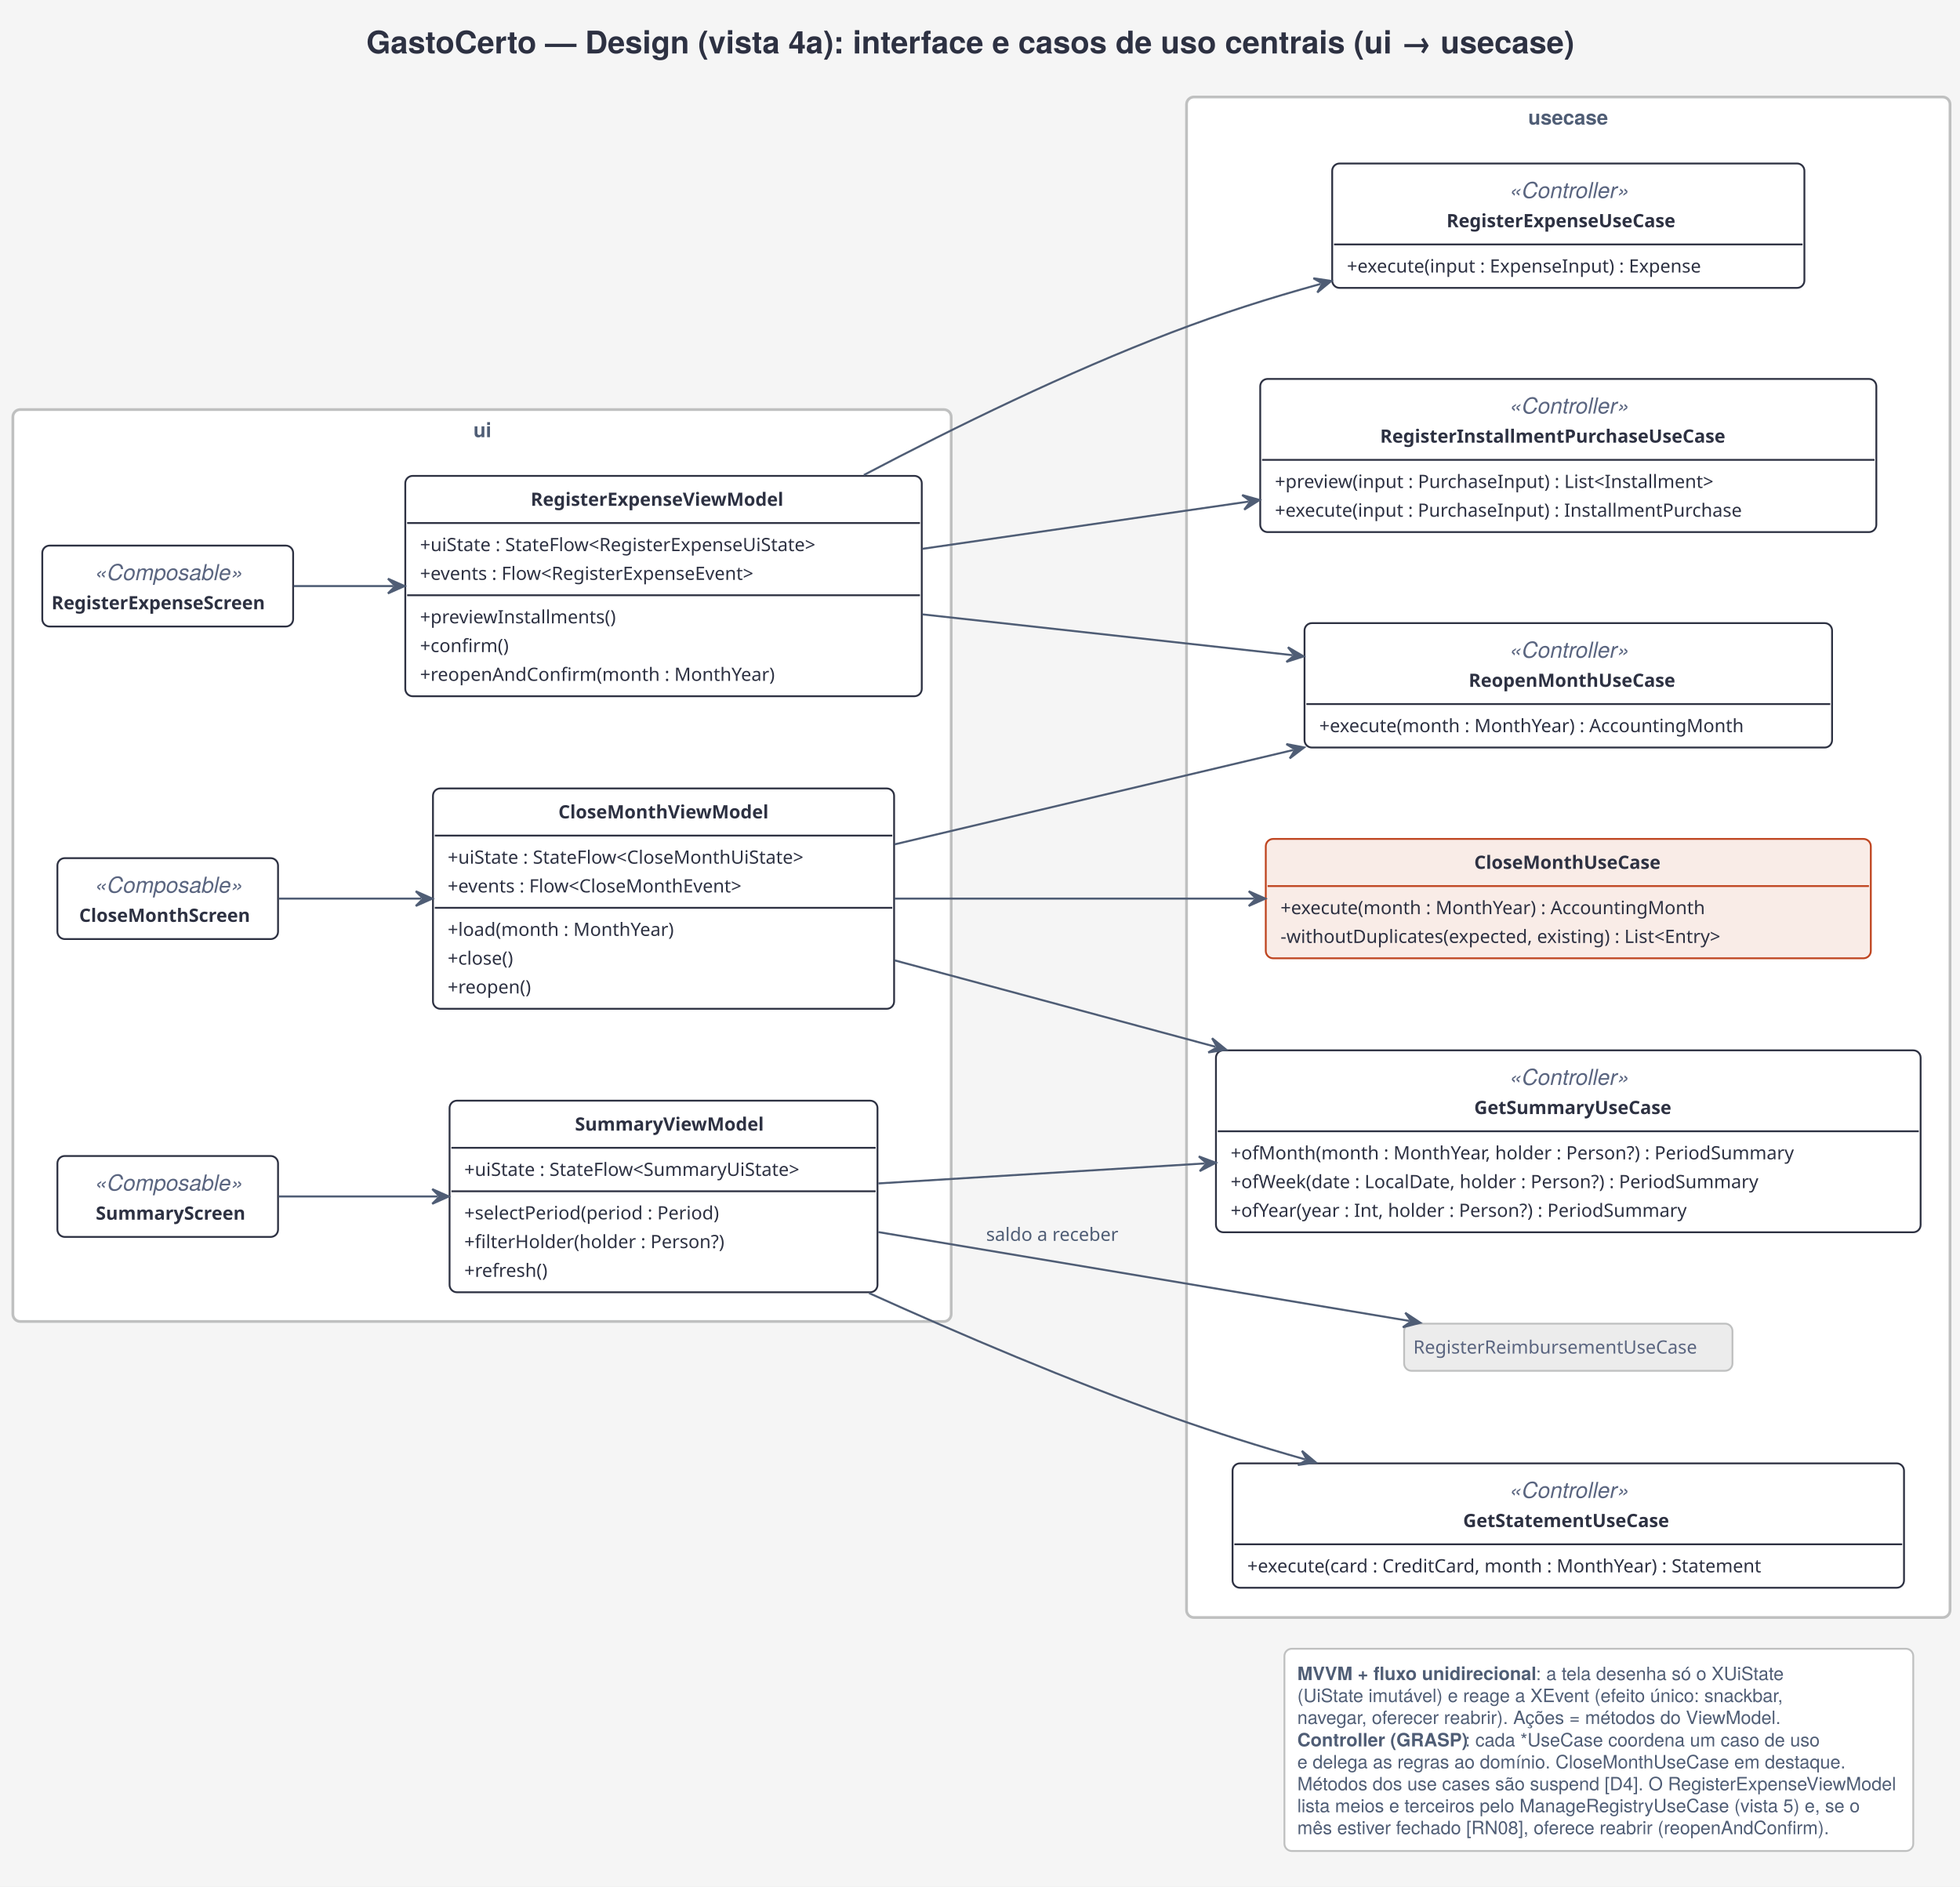
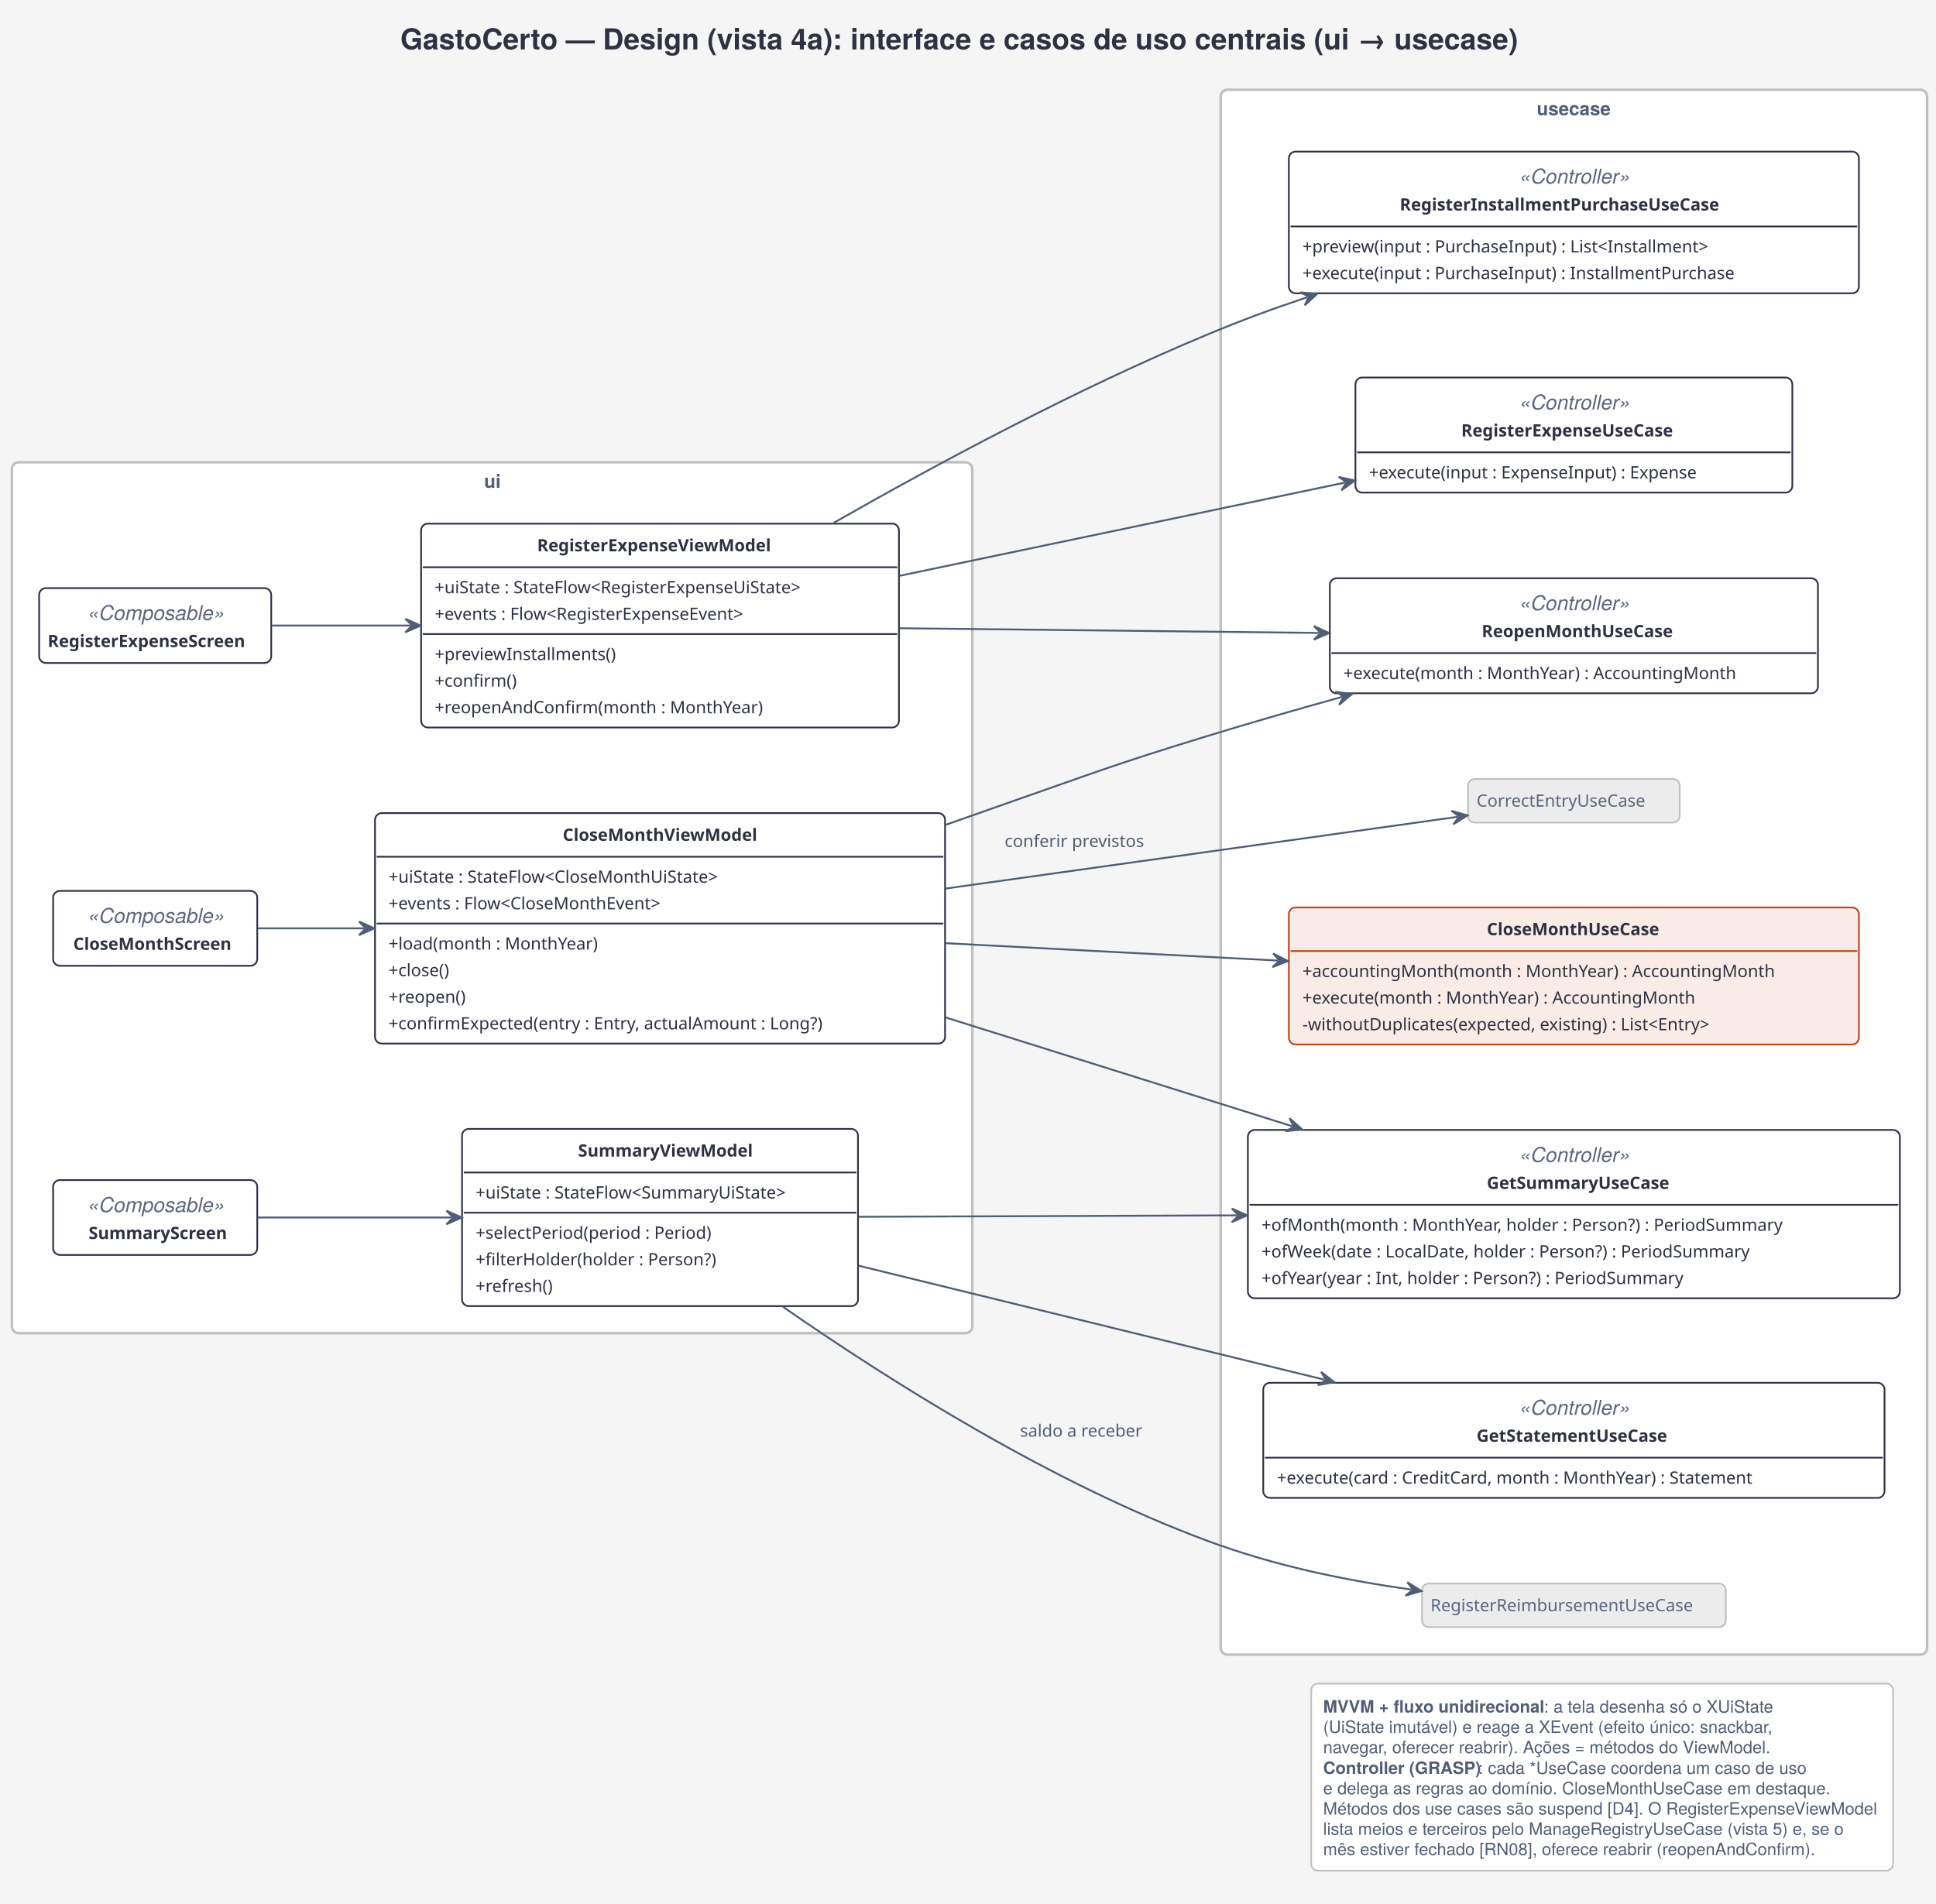
- <svg xmlns="http://www.w3.org/2000/svg" contentStyleType="text/css" data-diagram-type="CLASS" height="1026px" preserveAspectRatio="none" style="width:1066px;height:1026px;background:#F5F5F5;" version="1.1" viewBox="0 0 1066 1026" width="1066px" zoomAndPan="magnify">
+ <svg xmlns="http://www.w3.org/2000/svg" contentStyleType="text/css" data-diagram-type="CLASS" height="1119px" preserveAspectRatio="none" style="width:1138px;height:1119px;background:#F5F5F5;" version="1.1" viewBox="0 0 1138 1119" width="1138px" zoomAndPan="magnify">
  <defs />
  <g>
-     <rect fill="#F5F5F5" height="1026" style="stroke:none;stroke-width:1;" width="1066" x="0" y="0" />
+     <rect fill="#F5F5F5" height="1119" style="stroke:none;stroke-width:1;" width="1138" x="0" y="0" />
    <g class="title" data-source-line="7">
-       <text fill="#2D3142" font-family="'Helvetica Neue'" font-size="17" font-weight="bold" lengthAdjust="spacing" textLength="654.16" x="199.21" y="29.068">GastoCerto — Design (vista 4a): interface e casos de uso centrais (ui → usecase)</text>
+       <text fill="#2D3142" font-family="'Helvetica Neue'" font-size="17" font-weight="bold" lengthAdjust="spacing" textLength="654.16" x="235.305" y="29.068">GastoCerto — Design (vista 4a): interface e casos de uso centrais (ui → usecase)</text>
    </g>
    <g class="cluster" data-qualified-name="ui" data-source-line="10" id="ent0002">
-       <rect fill="#FFFFFF" height="496" rx="4" ry="4" style="stroke:#BFC0C0;stroke-width:1.5;" width="510.33" x="7" y="222.757" />
-       <text fill="#4F5D75" font-family="'Helvetica Neue'" font-size="11" font-weight="bold" lengthAdjust="spacing" textLength="9.361" x="257.485" y="237.801">ui</text>
+       <rect fill="#FFFFFF" height="512" rx="4" ry="4" style="stroke:#BFC0C0;stroke-width:1.5;" width="564.52" x="7" y="271.757" />
+       <text fill="#4F5D75" font-family="'Helvetica Neue'" font-size="11" font-weight="bold" lengthAdjust="spacing" textLength="9.361" x="284.579" y="286.801">ui</text>
    </g>
-     <g class="cluster" data-qualified-name="usecase" data-source-line="35" id="ent0009">
-       <rect fill="#FFFFFF" height="827" rx="4" ry="4" style="stroke:#BFC0C0;stroke-width:1.5;" width="415.25" x="645.33" y="52.757" />
-       <text fill="#4F5D75" font-family="'Helvetica Neue'" font-size="11" font-weight="bold" lengthAdjust="spacing" textLength="43.593" x="831.159" y="67.801">usecase</text>
+     <g class="cluster" data-qualified-name="usecase" data-source-line="36" id="ent0009">
+       <rect fill="#FFFFFF" height="920" rx="4" ry="4" style="stroke:#BFC0C0;stroke-width:1.5;" width="415.25" x="717.52" y="52.757" />
+       <text fill="#4F5D75" font-family="'Helvetica Neue'" font-size="11" font-weight="bold" lengthAdjust="spacing" textLength="43.593" x="903.348" y="67.801">usecase</text>
    </g>
    <g class="entity" data-qualified-name="ui.RegisterExpenseScreen" data-source-line="11" id="ent0003">
-       <rect fill="#FFFFFF" height="44.017" rx="4" ry="4" style="stroke:#2D3142;stroke-width:1;" width="136.431" x="23" y="296.747" />
-       <text fill="#5A6580" font-family="Helvetica Neue" font-size="12" font-style="italic" lengthAdjust="spacing" textLength="79.116" x="51.657" y="315.567">«Composable»</text>
-       <text fill="#2D3142" font-family="Menlo" font-size="10" font-weight="bold" lengthAdjust="spacing" textLength="126.431" x="28" y="331.405">RegisterExpenseScreen</text>
+       <rect fill="#FFFFFF" height="44.017" rx="4" ry="4" style="stroke:#2D3142;stroke-width:1;" width="136.431" x="23" y="345.747" />
+       <text fill="#5A6580" font-family="Helvetica Neue" font-size="12" font-style="italic" lengthAdjust="spacing" textLength="79.116" x="51.657" y="364.567">«Composable»</text>
+       <text fill="#2D3142" font-family="Menlo" font-size="10" font-weight="bold" lengthAdjust="spacing" textLength="126.431" x="28" y="380.405">RegisterExpenseScreen</text>
    </g>
    <g class="entity" data-qualified-name="ui.CloseMonthScreen" data-source-line="12" id="ent0004">
-       <rect fill="#FFFFFF" height="44.017" rx="4" ry="4" style="stroke:#2D3142;stroke-width:1;" width="120" x="31.22" y="466.747" />
-       <text fill="#5A6580" font-family="Helvetica Neue" font-size="12" font-style="italic" lengthAdjust="spacing" textLength="79.116" x="51.662" y="485.567">«Composable»</text>
-       <text fill="#2D3142" font-family="Menlo" font-size="10" font-weight="bold" lengthAdjust="spacing" textLength="96.328" x="43.056" y="501.405">CloseMonthScreen</text>
+       <rect fill="#FFFFFF" height="44.017" rx="4" ry="4" style="stroke:#2D3142;stroke-width:1;" width="120" x="31.22" y="523.747" />
+       <text fill="#5A6580" font-family="Helvetica Neue" font-size="12" font-style="italic" lengthAdjust="spacing" textLength="79.116" x="51.662" y="542.567">«Composable»</text>
+       <text fill="#2D3142" font-family="Menlo" font-size="10" font-weight="bold" lengthAdjust="spacing" textLength="96.328" x="43.056" y="558.405">CloseMonthScreen</text>
    </g>
    <g class="entity" data-qualified-name="ui.SummaryScreen" data-source-line="13" id="ent0005">
-       <rect fill="#FFFFFF" height="44.017" rx="4" ry="4" style="stroke:#2D3142;stroke-width:1;" width="120" x="31.22" y="628.747" />
-       <text fill="#5A6580" font-family="Helvetica Neue" font-size="12" font-style="italic" lengthAdjust="spacing" textLength="79.116" x="51.662" y="647.567">«Composable»</text>
-       <text fill="#2D3142" font-family="Menlo" font-size="10" font-weight="bold" lengthAdjust="spacing" textLength="78.267" x="52.087" y="663.405">SummaryScreen</text>
+       <rect fill="#FFFFFF" height="44.017" rx="4" ry="4" style="stroke:#2D3142;stroke-width:1;" width="120" x="31.22" y="693.747" />
+       <text fill="#5A6580" font-family="Helvetica Neue" font-size="12" font-style="italic" lengthAdjust="spacing" textLength="79.116" x="51.662" y="712.567">«Composable»</text>
+       <text fill="#2D3142" font-family="Menlo" font-size="10" font-weight="bold" lengthAdjust="spacing" textLength="78.267" x="52.087" y="728.405">SummaryScreen</text>
    </g>
    <g class="entity" data-qualified-name="ui.RegisterExpenseViewModel" data-source-line="14" id="ent0006">
-       <rect fill="#FFFFFF" height="119.844" rx="4" ry="4" style="stroke:#2D3142;stroke-width:1;" width="280.902" x="220.43" y="258.837" />
-       <text fill="#2D3142" font-family="Menlo" font-size="10" font-weight="bold" lengthAdjust="spacing" textLength="144.492" x="288.635" y="275.119">RegisterExpenseViewModel</text>
-       <line style="stroke:#2D3142;stroke-width:1;" x1="221.43" x2="500.332" y1="284.478" y2="284.478" />
-       <text fill="#2D3142" font-family="Menlo" font-size="10" lengthAdjust="spacing" textLength="264.902" x="228.43" y="299.76">+uiState : StateFlow&lt;RegisterExpenseUiState&gt;</text>
-       <text fill="#2D3142" font-family="Menlo" font-size="10" lengthAdjust="spacing" textLength="216.738" x="228.43" y="315.401">+events : Flow&lt;RegisterExpenseEvent&gt;</text>
-       <line style="stroke:#2D3142;stroke-width:1;" x1="221.43" x2="500.332" y1="323.759" y2="323.759" />
-       <text fill="#2D3142" font-family="Menlo" font-size="10" lengthAdjust="spacing" textLength="132.451" x="228.43" y="339.041">+previewInstallments()</text>
-       <text fill="#2D3142" font-family="Menlo" font-size="10" lengthAdjust="spacing" textLength="60.205" x="228.43" y="354.682">+confirm()</text>
-       <text fill="#2D3142" font-family="Menlo" font-size="10" lengthAdjust="spacing" textLength="216.738" x="228.43" y="370.322">+reopenAndConfirm(month : MonthYear)</text>
+       <rect fill="#FFFFFF" height="119.844" rx="4" ry="4" style="stroke:#2D3142;stroke-width:1;" width="280.902" x="247.52" y="307.837" />
+       <text fill="#2D3142" font-family="Menlo" font-size="10" font-weight="bold" lengthAdjust="spacing" textLength="144.492" x="315.725" y="324.119">RegisterExpenseViewModel</text>
+       <line style="stroke:#2D3142;stroke-width:1;" x1="248.52" x2="527.422" y1="333.478" y2="333.478" />
+       <text fill="#2D3142" font-family="Menlo" font-size="10" lengthAdjust="spacing" textLength="264.902" x="255.52" y="348.76">+uiState : StateFlow&lt;RegisterExpenseUiState&gt;</text>
+       <text fill="#2D3142" font-family="Menlo" font-size="10" lengthAdjust="spacing" textLength="216.738" x="255.52" y="364.401">+events : Flow&lt;RegisterExpenseEvent&gt;</text>
+       <line style="stroke:#2D3142;stroke-width:1;" x1="248.52" x2="527.422" y1="372.759" y2="372.759" />
+       <text fill="#2D3142" font-family="Menlo" font-size="10" lengthAdjust="spacing" textLength="132.451" x="255.52" y="388.041">+previewInstallments()</text>
+       <text fill="#2D3142" font-family="Menlo" font-size="10" lengthAdjust="spacing" textLength="60.205" x="255.52" y="403.682">+confirm()</text>
+       <text fill="#2D3142" font-family="Menlo" font-size="10" lengthAdjust="spacing" textLength="216.738" x="255.52" y="419.322">+reopenAndConfirm(month : MonthYear)</text>
    </g>
    <g class="entity" data-qualified-name="ui.CloseMonthViewModel" data-source-line="21" id="ent0007">
-       <rect fill="#FFFFFF" height="119.844" rx="4" ry="4" style="stroke:#2D3142;stroke-width:1;" width="250.8" x="235.48" y="428.837" />
-       <text fill="#2D3142" font-family="Menlo" font-size="10" font-weight="bold" lengthAdjust="spacing" textLength="114.39" x="303.685" y="445.119">CloseMonthViewModel</text>
-       <line style="stroke:#2D3142;stroke-width:1;" x1="236.48" x2="485.28" y1="454.478" y2="454.478" />
-       <text fill="#2D3142" font-family="Menlo" font-size="10" lengthAdjust="spacing" textLength="234.8" x="243.48" y="469.76">+uiState : StateFlow&lt;CloseMonthUiState&gt;</text>
-       <text fill="#2D3142" font-family="Menlo" font-size="10" lengthAdjust="spacing" textLength="186.636" x="243.48" y="485.401">+events : Flow&lt;CloseMonthEvent&gt;</text>
-       <line style="stroke:#2D3142;stroke-width:1;" x1="236.48" x2="485.28" y1="493.759" y2="493.759" />
-       <text fill="#2D3142" font-family="Menlo" font-size="10" lengthAdjust="spacing" textLength="144.492" x="243.48" y="509.041">+load(month : MonthYear)</text>
-       <text fill="#2D3142" font-family="Menlo" font-size="10" lengthAdjust="spacing" textLength="48.164" x="243.48" y="524.682">+close()</text>
-       <text fill="#2D3142" font-family="Menlo" font-size="10" lengthAdjust="spacing" textLength="54.185" x="243.48" y="540.322">+reopen()</text>
+       <rect fill="#FFFFFF" height="135.484" rx="4" ry="4" style="stroke:#2D3142;stroke-width:1;" width="335.087" x="220.43" y="478.017" />
+       <text fill="#2D3142" font-family="Menlo" font-size="10" font-weight="bold" lengthAdjust="spacing" textLength="114.39" x="330.779" y="494.299">CloseMonthViewModel</text>
+       <line style="stroke:#2D3142;stroke-width:1;" x1="221.43" x2="554.517" y1="503.658" y2="503.658" />
+       <text fill="#2D3142" font-family="Menlo" font-size="10" lengthAdjust="spacing" textLength="234.8" x="228.43" y="518.94">+uiState : StateFlow&lt;CloseMonthUiState&gt;</text>
+       <text fill="#2D3142" font-family="Menlo" font-size="10" lengthAdjust="spacing" textLength="186.636" x="228.43" y="534.581">+events : Flow&lt;CloseMonthEvent&gt;</text>
+       <line style="stroke:#2D3142;stroke-width:1;" x1="221.43" x2="554.517" y1="542.939" y2="542.939" />
+       <text fill="#2D3142" font-family="Menlo" font-size="10" lengthAdjust="spacing" textLength="144.492" x="228.43" y="558.221">+load(month : MonthYear)</text>
+       <text fill="#2D3142" font-family="Menlo" font-size="10" lengthAdjust="spacing" textLength="48.164" x="228.43" y="573.862">+close()</text>
+       <text fill="#2D3142" font-family="Menlo" font-size="10" lengthAdjust="spacing" textLength="54.185" x="228.43" y="589.502">+reopen()</text>
+       <text fill="#2D3142" font-family="Menlo" font-size="10" lengthAdjust="spacing" textLength="319.087" x="228.43" y="605.143">+confirmExpected(entry : Entry, actualAmount : Long?)</text>
    </g>
-     <g class="entity" data-qualified-name="ui.SummaryViewModel" data-source-line="28" id="ent0008">
-       <rect fill="#FFFFFF" height="104.203" rx="4" ry="4" style="stroke:#2D3142;stroke-width:1;" width="232.738" x="244.51" y="598.657" />
-       <text fill="#2D3142" font-family="Menlo" font-size="10" font-weight="bold" lengthAdjust="spacing" textLength="96.328" x="312.715" y="614.939">SummaryViewModel</text>
-       <line style="stroke:#2D3142;stroke-width:1;" x1="245.51" x2="476.248" y1="624.298" y2="624.298" />
-       <text fill="#2D3142" font-family="Menlo" font-size="10" lengthAdjust="spacing" textLength="216.738" x="252.51" y="639.58">+uiState : StateFlow&lt;SummaryUiState&gt;</text>
-       <line style="stroke:#2D3142;stroke-width:1;" x1="245.51" x2="476.248" y1="647.938" y2="647.938" />
-       <text fill="#2D3142" font-family="Menlo" font-size="10" lengthAdjust="spacing" textLength="180.615" x="252.51" y="663.221">+selectPeriod(period : Period)</text>
-       <text fill="#2D3142" font-family="Menlo" font-size="10" lengthAdjust="spacing" textLength="186.636" x="252.51" y="678.861">+filterHolder(holder : Person?)</text>
-       <text fill="#2D3142" font-family="Menlo" font-size="10" lengthAdjust="spacing" textLength="60.205" x="252.51" y="694.502">+refresh()</text>
+     <g class="entity" data-qualified-name="ui.SummaryViewModel" data-source-line="29" id="ent0008">
+       <rect fill="#FFFFFF" height="104.203" rx="4" ry="4" style="stroke:#2D3142;stroke-width:1;" width="232.738" x="271.6" y="663.657" />
+       <text fill="#2D3142" font-family="Menlo" font-size="10" font-weight="bold" lengthAdjust="spacing" textLength="96.328" x="339.805" y="679.939">SummaryViewModel</text>
+       <line style="stroke:#2D3142;stroke-width:1;" x1="272.6" x2="503.338" y1="689.298" y2="689.298" />
+       <text fill="#2D3142" font-family="Menlo" font-size="10" lengthAdjust="spacing" textLength="216.738" x="279.6" y="704.58">+uiState : StateFlow&lt;SummaryUiState&gt;</text>
+       <line style="stroke:#2D3142;stroke-width:1;" x1="272.6" x2="503.338" y1="712.938" y2="712.938" />
+       <text fill="#2D3142" font-family="Menlo" font-size="10" lengthAdjust="spacing" textLength="180.615" x="279.6" y="728.221">+selectPeriod(period : Period)</text>
+       <text fill="#2D3142" font-family="Menlo" font-size="10" lengthAdjust="spacing" textLength="186.636" x="279.6" y="743.861">+filterHolder(holder : Person?)</text>
+       <text fill="#2D3142" font-family="Menlo" font-size="10" lengthAdjust="spacing" textLength="60.205" x="279.6" y="759.502">+refresh()</text>
    </g>
-     <g class="entity" data-qualified-name="usecase.RegisterReimbursementUseCase" data-source-line="36" id="ent0010">
-       <rect fill="#ECECEC" height="25.641" rx="4" ry="4" style="stroke:#BFC0C0;stroke-width:1;" width="178.574" x="763.67" y="719.937" />
-       <text fill="#5A6580" font-family="Menlo" font-size="10" lengthAdjust="spacing" textLength="168.574" x="768.67" y="736.219">RegisterReimbursementUseCase</text>
+     <g class="entity" data-qualified-name="usecase.RegisterReimbursementUseCase" data-source-line="37" id="ent0010">
+       <rect fill="#ECECEC" height="25.641" rx="4" ry="4" style="stroke:#BFC0C0;stroke-width:1;" width="178.574" x="835.86" y="930.937" />
+       <text fill="#5A6580" font-family="Menlo" font-size="10" lengthAdjust="spacing" textLength="168.574" x="840.86" y="947.219">RegisterReimbursementUseCase</text>
    </g>
-     <g class="entity" data-qualified-name="usecase.RegisterExpenseUseCase" data-source-line="37" id="ent0011">
-       <rect fill="#FFFFFF" height="67.657" rx="4" ry="4" style="stroke:#2D3142;stroke-width:1;" width="256.82" x="724.55" y="88.927" />
-       <text fill="#5A6580" font-family="Helvetica Neue" font-size="12" font-style="italic" lengthAdjust="spacing" textLength="63.768" x="821.076" y="107.747">«Controller»</text>
-       <text fill="#2D3142" font-family="Menlo" font-size="10" font-weight="bold" lengthAdjust="spacing" textLength="132.451" x="786.735" y="123.585">RegisterExpenseUseCase</text>
-       <line style="stroke:#2D3142;stroke-width:1;" x1="725.55" x2="980.37" y1="132.944" y2="132.944" />
-       <text fill="#2D3142" font-family="Menlo" font-size="10" lengthAdjust="spacing" textLength="240.82" x="732.55" y="148.226">+execute(input : ExpenseInput) : Expense</text>
+     <g class="entity" data-qualified-name="usecase.CorrectEntryUseCase" data-source-line="38" id="ent0011">
+       <rect fill="#ECECEC" height="25.641" rx="4" ry="4" style="stroke:#BFC0C0;stroke-width:1;" width="124.39" x="862.95" y="457.937" />
+       <text fill="#5A6580" font-family="Menlo" font-size="10" lengthAdjust="spacing" textLength="114.39" x="867.95" y="474.219">CorrectEntryUseCase</text>
    </g>
-     <g class="entity" data-qualified-name="usecase.RegisterInstallmentPurchaseUseCase" data-source-line="40" id="ent0012">
-       <rect fill="#FFFFFF" height="83.298" rx="4" ry="4" style="stroke:#2D3142;stroke-width:1;" width="335.087" x="685.41" y="206.107" />
-       <text fill="#5A6580" font-family="Helvetica Neue" font-size="12" font-style="italic" lengthAdjust="spacing" textLength="63.768" x="821.069" y="224.927">«Controller»</text>
-       <text fill="#2D3142" font-family="Menlo" font-size="10" font-weight="bold" lengthAdjust="spacing" textLength="204.697" x="750.605" y="240.765">RegisterInstallmentPurchaseUseCase</text>
-       <line style="stroke:#2D3142;stroke-width:1;" x1="686.41" x2="1019.497" y1="250.124" y2="250.124" />
-       <text fill="#2D3142" font-family="Menlo" font-size="10" lengthAdjust="spacing" textLength="307.046" x="693.41" y="265.406">+preview(input : PurchaseInput) : List&lt;Installment&gt;</text>
-       <text fill="#2D3142" font-family="Menlo" font-size="10" lengthAdjust="spacing" textLength="319.087" x="693.41" y="281.046">+execute(input : PurchaseInput) : InstallmentPurchase</text>
+     <g class="entity" data-qualified-name="usecase.RegisterExpenseUseCase" data-source-line="39" id="ent0012">
+       <rect fill="#FFFFFF" height="67.657" rx="4" ry="4" style="stroke:#2D3142;stroke-width:1;" width="256.82" x="796.73" y="221.927" />
+       <text fill="#5A6580" font-family="Helvetica Neue" font-size="12" font-style="italic" lengthAdjust="spacing" textLength="63.768" x="893.256" y="240.747">«Controller»</text>
+       <text fill="#2D3142" font-family="Menlo" font-size="10" font-weight="bold" lengthAdjust="spacing" textLength="132.451" x="858.915" y="256.585">RegisterExpenseUseCase</text>
+       <line style="stroke:#2D3142;stroke-width:1;" x1="797.73" x2="1052.55" y1="265.944" y2="265.944" />
+       <text fill="#2D3142" font-family="Menlo" font-size="10" lengthAdjust="spacing" textLength="240.82" x="804.73" y="281.226">+execute(input : ExpenseInput) : Expense</text>
    </g>
-     <g class="entity" data-qualified-name="usecase.CloseMonthUseCase" data-source-line="44" id="ent0013">
-       <rect fill="#F9ECE7" height="64.922" rx="4" ry="4" style="stroke:#BF4520;stroke-width:1;" width="329.066" x="688.43" y="456.297" />
-       <text fill="#2D3142" font-family="Menlo" font-size="10" font-weight="bold" lengthAdjust="spacing" textLength="102.349" x="801.789" y="472.579">CloseMonthUseCase</text>
-       <line style="stroke:#BF4520;stroke-width:1;" x1="689.43" x2="1016.496" y1="481.938" y2="481.938" />
-       <text fill="#2D3142" font-family="Menlo" font-size="10" lengthAdjust="spacing" textLength="270.923" x="696.43" y="497.22">+execute(month : MonthYear) : AccountingMonth</text>
-       <text fill="#2D3142" font-family="Menlo" font-size="10" lengthAdjust="spacing" textLength="313.066" x="696.43" y="512.861">-withoutDuplicates(expected, existing) : List&lt;Entry&gt;</text>
+     <g class="entity" data-qualified-name="usecase.RegisterInstallmentPurchaseUseCase" data-source-line="42" id="ent0013">
+       <rect fill="#FFFFFF" height="83.298" rx="4" ry="4" style="stroke:#2D3142;stroke-width:1;" width="335.087" x="757.6" y="89.107" />
+       <text fill="#5A6580" font-family="Helvetica Neue" font-size="12" font-style="italic" lengthAdjust="spacing" textLength="63.768" x="893.26" y="107.927">«Controller»</text>
+       <text fill="#2D3142" font-family="Menlo" font-size="10" font-weight="bold" lengthAdjust="spacing" textLength="204.697" x="822.795" y="123.765">RegisterInstallmentPurchaseUseCase</text>
+       <line style="stroke:#2D3142;stroke-width:1;" x1="758.6" x2="1091.687" y1="133.124" y2="133.124" />
+       <text fill="#2D3142" font-family="Menlo" font-size="10" lengthAdjust="spacing" textLength="307.046" x="765.6" y="148.406">+preview(input : PurchaseInput) : List&lt;Installment&gt;</text>
+       <text fill="#2D3142" font-family="Menlo" font-size="10" lengthAdjust="spacing" textLength="319.087" x="765.6" y="164.047">+execute(input : PurchaseInput) : InstallmentPurchase</text>
    </g>
-     <g class="entity" data-qualified-name="usecase.ReopenMonthUseCase" data-source-line="48" id="ent0014">
-       <rect fill="#FFFFFF" height="67.657" rx="4" ry="4" style="stroke:#2D3142;stroke-width:1;" width="286.923" x="709.5" y="338.927" />
-       <text fill="#5A6580" font-family="Helvetica Neue" font-size="12" font-style="italic" lengthAdjust="spacing" textLength="63.768" x="821.077" y="357.747">«Controller»</text>
-       <text fill="#2D3142" font-family="Menlo" font-size="10" font-weight="bold" lengthAdjust="spacing" textLength="108.369" x="798.777" y="373.585">ReopenMonthUseCase</text>
-       <line style="stroke:#2D3142;stroke-width:1;" x1="710.5" x2="995.423" y1="382.944" y2="382.944" />
-       <text fill="#2D3142" font-family="Menlo" font-size="10" lengthAdjust="spacing" textLength="270.923" x="717.5" y="398.226">+execute(month : MonthYear) : AccountingMonth</text>
+     <g class="entity" data-qualified-name="usecase.CloseMonthUseCase" data-source-line="46" id="ent0014">
+       <rect fill="#F9ECE7" height="80.562" rx="4" ry="4" style="stroke:#BF4520;stroke-width:1;" width="335.087" x="757.6" y="533.477" />
+       <text fill="#2D3142" font-family="Menlo" font-size="10" font-weight="bold" lengthAdjust="spacing" textLength="102.349" x="873.969" y="549.759">CloseMonthUseCase</text>
+       <line style="stroke:#BF4520;stroke-width:1;" x1="758.6" x2="1091.687" y1="559.118" y2="559.118" />
+       <text fill="#2D3142" font-family="Menlo" font-size="10" lengthAdjust="spacing" textLength="319.087" x="765.6" y="574.4">+accountingMonth(month : MonthYear) : AccountingMonth</text>
+       <text fill="#2D3142" font-family="Menlo" font-size="10" lengthAdjust="spacing" textLength="270.923" x="765.6" y="590.04">+execute(month : MonthYear) : AccountingMonth</text>
+       <text fill="#2D3142" font-family="Menlo" font-size="10" lengthAdjust="spacing" textLength="313.066" x="765.6" y="605.681">-withoutDuplicates(expected, existing) : List&lt;Entry&gt;</text>
    </g>
-     <g class="entity" data-qualified-name="usecase.GetSummaryUseCase" data-source-line="51" id="ent0015">
-       <rect fill="#FFFFFF" height="98.939" rx="4" ry="4" style="stroke:#2D3142;stroke-width:1;" width="383.251" x="661.33" y="571.287" />
-       <text fill="#5A6580" font-family="Helvetica Neue" font-size="12" font-style="italic" lengthAdjust="spacing" textLength="63.768" x="821.072" y="590.107">«Controller»</text>
-       <text fill="#2D3142" font-family="Menlo" font-size="10" font-weight="bold" lengthAdjust="spacing" textLength="102.349" x="801.781" y="605.945">GetSummaryUseCase</text>
-       <line style="stroke:#2D3142;stroke-width:1;" x1="662.33" x2="1043.581" y1="615.304" y2="615.304" />
-       <text fill="#2D3142" font-family="Menlo" font-size="10" lengthAdjust="spacing" textLength="367.251" x="669.33" y="630.586">+ofMonth(month : MonthYear, holder : Person?) : PeriodSummary</text>
-       <text fill="#2D3142" font-family="Menlo" font-size="10" lengthAdjust="spacing" textLength="355.21" x="669.33" y="646.226">+ofWeek(date : LocalDate, holder : Person?) : PeriodSummary</text>
-       <text fill="#2D3142" font-family="Menlo" font-size="10" lengthAdjust="spacing" textLength="319.087" x="669.33" y="661.867">+ofYear(year : Int, holder : Person?) : PeriodSummary</text>
+     <g class="entity" data-qualified-name="usecase.ReopenMonthUseCase" data-source-line="51" id="ent0015">
+       <rect fill="#FFFFFF" height="67.657" rx="4" ry="4" style="stroke:#2D3142;stroke-width:1;" width="286.923" x="781.68" y="339.927" />
+       <text fill="#5A6580" font-family="Helvetica Neue" font-size="12" font-style="italic" lengthAdjust="spacing" textLength="63.768" x="893.257" y="358.747">«Controller»</text>
+       <text fill="#2D3142" font-family="Menlo" font-size="10" font-weight="bold" lengthAdjust="spacing" textLength="108.369" x="870.957" y="374.585">ReopenMonthUseCase</text>
+       <line style="stroke:#2D3142;stroke-width:1;" x1="782.68" x2="1067.603" y1="383.944" y2="383.944" />
+       <text fill="#2D3142" font-family="Menlo" font-size="10" lengthAdjust="spacing" textLength="270.923" x="789.68" y="399.226">+execute(month : MonthYear) : AccountingMonth</text>
    </g>
-     <g class="entity" data-qualified-name="usecase.GetStatementUseCase" data-source-line="56" id="ent0016">
-       <rect fill="#FFFFFF" height="67.657" rx="4" ry="4" style="stroke:#2D3142;stroke-width:1;" width="365.19" x="670.36" y="795.927" />
-       <text fill="#5A6580" font-family="Helvetica Neue" font-size="12" font-style="italic" lengthAdjust="spacing" textLength="63.768" x="821.071" y="814.747">«Controller»</text>
-       <text fill="#2D3142" font-family="Menlo" font-size="10" font-weight="bold" lengthAdjust="spacing" textLength="114.39" x="795.76" y="830.585">GetStatementUseCase</text>
-       <line style="stroke:#2D3142;stroke-width:1;" x1="671.36" x2="1034.55" y1="839.944" y2="839.944" />
-       <text fill="#2D3142" font-family="Menlo" font-size="10" lengthAdjust="spacing" textLength="349.19" x="678.36" y="855.226">+execute(card : CreditCard, month : MonthYear) : Statement</text>
+     <g class="entity" data-qualified-name="usecase.GetSummaryUseCase" data-source-line="54" id="ent0016">
+       <rect fill="#FFFFFF" height="98.939" rx="4" ry="4" style="stroke:#2D3142;stroke-width:1;" width="383.251" x="733.52" y="664.287" />
+       <text fill="#5A6580" font-family="Helvetica Neue" font-size="12" font-style="italic" lengthAdjust="spacing" textLength="63.768" x="893.261" y="683.107">«Controller»</text>
+       <text fill="#2D3142" font-family="Menlo" font-size="10" font-weight="bold" lengthAdjust="spacing" textLength="102.349" x="873.971" y="698.945">GetSummaryUseCase</text>
+       <line style="stroke:#2D3142;stroke-width:1;" x1="734.52" x2="1115.771" y1="708.304" y2="708.304" />
+       <text fill="#2D3142" font-family="Menlo" font-size="10" lengthAdjust="spacing" textLength="367.251" x="741.52" y="723.586">+ofMonth(month : MonthYear, holder : Person?) : PeriodSummary</text>
+       <text fill="#2D3142" font-family="Menlo" font-size="10" lengthAdjust="spacing" textLength="355.21" x="741.52" y="739.226">+ofWeek(date : LocalDate, holder : Person?) : PeriodSummary</text>
+       <text fill="#2D3142" font-family="Menlo" font-size="10" lengthAdjust="spacing" textLength="319.087" x="741.52" y="754.867">+ofYear(year : Int, holder : Person?) : PeriodSummary</text>
    </g>
-     <g class="link" data-entity-1="ent0003" data-entity-2="ent0006" data-link-type="dependency" data-source-line="61" id="lnk17">
-       <path codeLine="61" d="M159.76,318.757 C178.27,318.757 193.04,318.757 214,318.757" fill="none" id="RegisterExpenseScreen-to-RegisterExpenseViewModel" style="stroke:#4F5D75;stroke-width:1.1;" />
-       <polygon fill="#4F5D75" points="220,318.757,211,314.757,215,318.757,211,322.757,220,318.757" style="stroke:#4F5D75;stroke-width:1.1;" />
+     <g class="entity" data-qualified-name="usecase.GetStatementUseCase" data-source-line="59" id="ent0017">
+       <rect fill="#FFFFFF" height="67.657" rx="4" ry="4" style="stroke:#2D3142;stroke-width:1;" width="365.19" x="742.55" y="812.927" />
+       <text fill="#5A6580" font-family="Helvetica Neue" font-size="12" font-style="italic" lengthAdjust="spacing" textLength="63.768" x="893.261" y="831.747">«Controller»</text>
+       <text fill="#2D3142" font-family="Menlo" font-size="10" font-weight="bold" lengthAdjust="spacing" textLength="114.39" x="867.95" y="847.585">GetStatementUseCase</text>
+       <line style="stroke:#2D3142;stroke-width:1;" x1="743.55" x2="1106.739" y1="856.944" y2="856.944" />
+       <text fill="#2D3142" font-family="Menlo" font-size="10" lengthAdjust="spacing" textLength="349.19" x="750.55" y="872.226">+execute(card : CreditCard, month : MonthYear) : Statement</text>
    </g>
-     <g class="link" data-entity-1="ent0004" data-entity-2="ent0007" data-link-type="dependency" data-source-line="62" id="lnk18">
-       <path codeLine="62" d="M151.62,488.757 C176.34,488.757 200.03,488.757 229.14,488.757" fill="none" id="CloseMonthScreen-to-CloseMonthViewModel" style="stroke:#4F5D75;stroke-width:1.1;" />
-       <polygon fill="#4F5D75" points="235.14,488.757,226.14,484.757,230.14,488.757,226.14,492.757,235.14,488.757" style="stroke:#4F5D75;stroke-width:1.1;" />
+     <g class="link" data-entity-1="ent0003" data-entity-2="ent0006" data-link-type="dependency" data-source-line="64" id="lnk18">
+       <path codeLine="64" d="M159.84,367.757 C185.93,367.757 210.79,367.757 241.22,367.757" fill="none" id="RegisterExpenseScreen-to-RegisterExpenseViewModel" style="stroke:#4F5D75;stroke-width:1.1;" />
+       <polygon fill="#4F5D75" points="247.22,367.757,238.22,363.757,242.22,367.757,238.22,371.757,247.22,367.757" style="stroke:#4F5D75;stroke-width:1.1;" />
    </g>
-     <g class="link" data-entity-1="ent0005" data-entity-2="ent0008" data-link-type="dependency" data-source-line="63" id="lnk19">
-       <path codeLine="63" d="M151.62,650.757 C178.88,650.757 206.18,650.757 238.09,650.757" fill="none" id="SummaryScreen-to-SummaryViewModel" style="stroke:#4F5D75;stroke-width:1.1;" />
-       <polygon fill="#4F5D75" points="244.09,650.757,235.09,646.757,239.09,650.757,235.09,654.757,244.09,650.757" style="stroke:#4F5D75;stroke-width:1.1;" />
+     <g class="link" data-entity-1="ent0004" data-entity-2="ent0007" data-link-type="dependency" data-source-line="65" id="lnk19">
+       <path codeLine="65" d="M151.51,545.757 C171.77,545.757 189.53,545.757 214.03,545.757" fill="none" id="CloseMonthScreen-to-CloseMonthViewModel" style="stroke:#4F5D75;stroke-width:1.1;" />
+       <polygon fill="#4F5D75" points="220.03,545.757,211.03,541.757,215.03,545.757,211.03,549.757,220.03,545.757" style="stroke:#4F5D75;stroke-width:1.1;" />
    </g>
-     <g class="link" data-entity-1="ent0006" data-entity-2="ent0011" data-link-type="dependency" data-source-line="64" id="lnk20">
-       <path codeLine="64" d="M469.85,258.357 C519.77,232.087 580.48,202.427 637.33,180.757 C664.92,170.237 689.409,162.433 718.289,154.412" fill="none" id="RegisterExpenseViewModel-to-RegisterExpenseUseCase" style="stroke:#4F5D75;stroke-width:1.1;" />
-       <polygon fill="#4F5D75" points="724.07,152.807,714.328,151.361,719.252,154.145,716.468,159.069,724.07,152.807" style="stroke:#4F5D75;stroke-width:1.1;" />
+     <g class="link" data-entity-1="ent0005" data-entity-2="ent0008" data-link-type="dependency" data-source-line="66" id="lnk20">
+       <path codeLine="66" d="M151.51,715.757 C185.89,715.757 224.37,715.757 265.4,715.757" fill="none" id="SummaryScreen-to-SummaryViewModel" style="stroke:#4F5D75;stroke-width:1.1;" />
+       <polygon fill="#4F5D75" points="271.4,715.757,262.4,711.757,266.4,715.757,262.4,719.757,271.4,715.757" style="stroke:#4F5D75;stroke-width:1.1;" />
    </g>
-     <g class="link" data-entity-1="ent0006" data-entity-2="ent0012" data-link-type="dependency" data-source-line="65" id="lnk21">
-       <path codeLine="65" d="M501.66,298.507 C558.81,290.227 619.452,281.437 679.132,272.797" fill="none" id="RegisterExpenseViewModel-to-RegisterInstallmentPurchaseUseCase" style="stroke:#4F5D75;stroke-width:1.1;" />
-       <polygon fill="#4F5D75" points="685.07,271.937,675.59,269.268,680.122,272.653,676.736,277.185,685.07,271.937" style="stroke:#4F5D75;stroke-width:1.1;" />
+     <g class="link" data-entity-1="ent0006" data-entity-2="ent0012" data-link-type="dependency" data-source-line="67" id="lnk21">
+       <path codeLine="67" d="M528.88,338.477 C611.73,321.137 710.027,300.566 790.627,283.696" fill="none" id="RegisterExpenseViewModel-to-RegisterExpenseUseCase" style="stroke:#4F5D75;stroke-width:1.1;" />
+       <polygon fill="#4F5D75" points="796.5,282.467,786.871,280.396,791.606,283.491,788.51,288.226,796.5,282.467" style="stroke:#4F5D75;stroke-width:1.1;" />
    </g>
-     <g class="link" data-entity-1="ent0006" data-entity-2="ent0014" data-link-type="dependency" data-source-line="66" id="lnk22">
-       <path codeLine="66" d="M501.66,334.157 C566.59,341.317 637.726,349.15 703.046,356.35" fill="none" id="RegisterExpenseViewModel-to-ReopenMonthUseCase" style="stroke:#4F5D75;stroke-width:1.1;" />
-       <polygon fill="#4F5D75" points="709.01,357.007,700.502,352.045,704.04,356.459,699.626,359.997,709.01,357.007" style="stroke:#4F5D75;stroke-width:1.1;" />
+     <g class="link" data-entity-1="ent0006" data-entity-2="ent0013" data-link-type="dependency" data-source-line="68" id="lnk22">
+       <path codeLine="68" d="M490.11,307.347 C552.02,272.017 633.67,228.307 709.52,196.757 C730.12,188.187 746.559,182.047 768.489,174.727" fill="none" id="RegisterExpenseViewModel-to-RegisterInstallmentPurchaseUseCase" style="stroke:#4F5D75;stroke-width:1.1;" />
+       <polygon fill="#4F5D75" points="774.18,172.827,764.377,171.882,769.437,174.41,766.909,179.471,774.18,172.827" style="stroke:#4F5D75;stroke-width:1.1;" />
    </g>
-     <g class="link" data-entity-1="ent0007" data-entity-2="ent0015" data-link-type="dependency" data-source-line="67" id="lnk23">
-       <path codeLine="67" d="M486.5,522.327 C541.23,537.067 600.837,553.116 661.087,569.346" fill="none" id="CloseMonthViewModel-to-GetSummaryUseCase" style="stroke:#4F5D75;stroke-width:1.1;" />
-       <polygon fill="#4F5D75" points="666.88,570.907,659.23,564.704,662.052,569.606,657.149,572.428,666.88,570.907" style="stroke:#4F5D75;stroke-width:1.1;" />
+     <g class="link" data-entity-1="ent0006" data-entity-2="ent0015" data-link-type="dependency" data-source-line="69" id="lnk23">
+       <path codeLine="69" d="M528.88,369.327 C606.62,370.197 697.13,371.209 775.32,372.089" fill="none" id="RegisterExpenseViewModel-to-ReopenMonthUseCase" style="stroke:#4F5D75;stroke-width:1.1;" />
+       <polygon fill="#4F5D75" points="781.32,372.157,772.366,368.056,776.32,372.101,772.276,376.055,781.32,372.157" style="stroke:#4F5D75;stroke-width:1.1;" />
    </g>
-     <g class="link" data-entity-1="ent0007" data-entity-2="ent0013" data-link-type="dependency" data-source-line="68" id="lnk24">
-       <path codeLine="68" d="M486.5,488.757 C547.75,488.757 616.37,488.757 682.17,488.757" fill="none" id="CloseMonthViewModel-to-CloseMonthUseCase" style="stroke:#4F5D75;stroke-width:1.1;" />
-       <polygon fill="#4F5D75" points="688.17,488.757,679.17,484.757,683.17,488.757,679.17,492.757,688.17,488.757" style="stroke:#4F5D75;stroke-width:1.1;" />
+     <g class="link" data-entity-1="ent0007" data-entity-2="ent0016" data-link-type="dependency" data-source-line="70" id="lnk24">
+       <path codeLine="70" d="M555.74,598.107 C622.61,619.097 693.605,641.39 759.655,662.12" fill="none" id="CloseMonthViewModel-to-GetSummaryUseCase" style="stroke:#4F5D75;stroke-width:1.1;" />
+       <polygon fill="#4F5D75" points="765.38,663.917,757.991,657.405,760.609,662.42,755.595,665.038,765.38,663.917" style="stroke:#4F5D75;stroke-width:1.1;" />
    </g>
-     <g class="link" data-entity-1="ent0007" data-entity-2="ent0014" data-link-type="dependency" data-source-line="69" id="lnk25">
-       <path codeLine="69" d="M486.5,459.257 C554.42,443.187 632.921,424.599 703.461,407.909" fill="none" id="CloseMonthViewModel-to-ReopenMonthUseCase" style="stroke:#4F5D75;stroke-width:1.1;" />
-       <polygon fill="#4F5D75" points="709.3,406.527,699.621,404.707,704.434,407.678,701.463,412.492,709.3,406.527" style="stroke:#4F5D75;stroke-width:1.1;" />
+     <g class="link" data-entity-1="ent0007" data-entity-2="ent0014" data-link-type="dependency" data-source-line="71" id="lnk25">
+       <path codeLine="71" d="M555.74,554.487 C619.85,557.837 687.018,561.354 751.148,564.704" fill="none" id="CloseMonthViewModel-to-CloseMonthUseCase" style="stroke:#4F5D75;stroke-width:1.1;" />
+       <polygon fill="#4F5D75" points="757.14,565.017,748.361,560.553,752.147,564.756,747.944,568.542,757.14,565.017" style="stroke:#4F5D75;stroke-width:1.1;" />
    </g>
-     <g class="link" data-entity-1="ent0008" data-entity-2="ent0015" data-link-type="dependency" data-source-line="70" id="lnk26">
-       <path codeLine="70" d="M477.71,643.667 C532.48,640.317 593.311,636.594 655.261,632.794" fill="none" id="SummaryViewModel-to-GetSummaryUseCase" style="stroke:#4F5D75;stroke-width:1.1;" />
-       <polygon fill="#4F5D75" points="661.25,632.427,652.022,628.986,656.259,632.733,652.512,636.971,661.25,632.427" style="stroke:#4F5D75;stroke-width:1.1;" />
+     <g class="link" data-entity-1="ent0007" data-entity-2="ent0015" data-link-type="dependency" data-source-line="72" id="lnk26">
+       <path codeLine="72" d="M555.97,484.877 C566.63,481.087 577.22,477.357 587.52,473.757 C641.52,454.897 654.81,449.457 709.52,432.757 C736.96,424.377 760.759,417.502 788.929,409.682" fill="none" id="CloseMonthViewModel-to-ReopenMonthUseCase" style="stroke:#4F5D75;stroke-width:1.1;" />
+       <polygon fill="#4F5D75" points="794.71,408.077,784.968,406.63,789.892,409.414,787.108,414.339,794.71,408.077" style="stroke:#4F5D75;stroke-width:1.1;" />
    </g>
-     <g class="link" data-entity-1="ent0008" data-entity-2="ent0016" data-link-type="dependency" data-source-line="71" id="lnk27">
-       <path codeLine="71" d="M472.68,703.327 C522.37,725.787 582.12,751.257 637.33,770.757 C662.38,779.607 683.691,786.31 709.89,793.79" fill="none" id="SummaryViewModel-to-GetStatementUseCase" style="stroke:#4F5D75;stroke-width:1.1;" />
-       <polygon fill="#4F5D75" points="715.66,795.437,708.104,789.12,710.852,794.064,705.908,796.813,715.66,795.437" style="stroke:#4F5D75;stroke-width:1.1;" />
+     <g class="link" data-entity-1="ent0007" data-entity-2="ent0011" data-link-type="dependency" data-source-line="73" id="lnk27">
+       <path codeLine="73" d="M555.74,522.387 C660.04,507.767 782.328,490.629 856.718,480.209" fill="none" id="CloseMonthViewModel-to-CorrectEntryUseCase" style="stroke:#4F5D75;stroke-width:1.1;" />
+       <polygon fill="#4F5D75" points="862.66,479.377,853.192,476.664,857.708,480.071,854.302,484.587,862.66,479.377" style="stroke:#4F5D75;stroke-width:1.1;" />
+       <text fill="#4F5D75" font-family="Menlo" font-size="10" lengthAdjust="spacing" textLength="108.369" x="590.52" y="497.929">conferir previstos</text>
    </g>
-     <g class="link" data-entity-1="ent0008" data-entity-2="ent0010" data-link-type="dependency" data-source-line="72" id="lnk28">
-       <path codeLine="72" d="M477.71,670.137 C568.56,685.337 686.682,705.107 766.582,718.467" fill="none" id="SummaryViewModel-to-RegisterReimbursementUseCase" style="stroke:#4F5D75;stroke-width:1.1;" />
-       <polygon fill="#4F5D75" points="772.5,719.457,764.283,714.028,767.568,718.632,762.964,721.918,772.5,719.457" style="stroke:#4F5D75;stroke-width:1.1;" />
-       <text fill="#4F5D75" font-family="Menlo" font-size="10" lengthAdjust="spacing" textLength="90.308" x="536.33" y="674.899">saldo a receber</text>
+     <g class="link" data-entity-1="ent0008" data-entity-2="ent0016" data-link-type="dependency" data-source-line="74" id="lnk28">
+       <path codeLine="74" d="M504.77,715.327 C571.39,715.077 650.76,714.78 727.07,714.49" fill="none" id="SummaryViewModel-to-GetSummaryUseCase" style="stroke:#4F5D75;stroke-width:1.1;" />
+       <polygon fill="#4F5D75" points="733.07,714.467,724.055,710.501,728.07,714.486,724.085,718.501,733.07,714.467" style="stroke:#4F5D75;stroke-width:1.1;" />
    </g>
-     <g class="legend" data-source-line="74">
-       <rect fill="#FFFFFF" height="110" rx="4" ry="4" style="stroke:#BFC0C0;stroke-width:1;" width="342.01" x="698.57" y="896.757" />
-       <text fill="#4F5D75" font-family="'Helvetica Neue'" font-size="10" font-weight="bold" lengthAdjust="spacing" textLength="129.84" x="705.57" y="913.797">MVVM + fluxo unidirecional</text>
-       <text fill="#4F5D75" font-family="'Helvetica Neue'" font-size="10" lengthAdjust="spacing" textLength="134.65" x="835.41" y="913.837">: a tela desenha só o XUiState</text>
-       <text fill="#4F5D75" font-family="'Helvetica Neue'" font-size="10" lengthAdjust="spacing" textLength="263.55" x="705.57" y="925.767">(UiState imutável) e reage a XEvent (efeito único: snackbar,</text>
-       <text fill="#4F5D75" font-family="'Helvetica Neue'" font-size="10" lengthAdjust="spacing" textLength="266.19" x="705.57" y="937.697">navegar, oferecer reabrir). Ações = métodos do ViewModel.</text>
-       <text fill="#4F5D75" font-family="'Helvetica Neue'" font-size="10" font-weight="bold" lengthAdjust="spacing" textLength="91.28" x="705.57" y="949.867">Controller (GRASP)</text>
-       <text fill="#4F5D75" font-family="'Helvetica Neue'" font-size="10" lengthAdjust="spacing" textLength="193.93" x="796.85" y="949.907">: cada *UseCase coordena um caso de uso</text>
-       <text fill="#4F5D75" font-family="'Helvetica Neue'" font-size="10" lengthAdjust="spacing" textLength="299.13" x="705.57" y="961.837">e delega as regras ao domínio. CloseMonthUseCase em destaque.</text>
-       <text fill="#4F5D75" font-family="'Helvetica Neue'" font-size="10" lengthAdjust="spacing" textLength="328.01" x="705.57" y="973.767">Métodos dos use cases são suspend [D4]. O RegisterExpenseViewModel</text>
-       <text fill="#4F5D75" font-family="'Helvetica Neue'" font-size="10" lengthAdjust="spacing" textLength="305.2" x="705.57" y="985.697">lista meios e terceiros pelo ManageRegistryUseCase (vista 5) e, se o</text>
-       <text fill="#4F5D75" font-family="'Helvetica Neue'" font-size="10" lengthAdjust="spacing" textLength="289.65" x="705.57" y="997.627">mês estiver fechado [RN08], oferece reabrir (reopenAndConfirm).</text>
+     <g class="link" data-entity-1="ent0008" data-entity-2="ent0017" data-link-type="dependency" data-source-line="75" id="lnk29">
+       <path codeLine="75" d="M504.77,744.097 C586.83,764.187 691.522,789.821 778.502,811.111" fill="none" id="SummaryViewModel-to-GetStatementUseCase" style="stroke:#4F5D75;stroke-width:1.1;" />
+       <polygon fill="#4F5D75" points="784.33,812.537,776.539,806.512,779.473,811.348,774.637,814.283,784.33,812.537" style="stroke:#4F5D75;stroke-width:1.1;" />
+     </g>
+     <g class="link" data-entity-1="ent0008" data-entity-2="ent0010" data-link-type="dependency" data-source-line="76" id="lnk30">
+       <path codeLine="76" d="M460.29,768.287 C522.86,811.787 617.93,871.787 709.52,905.757 C749.61,920.627 790.189,928.938 829.639,934.508" fill="none" id="SummaryViewModel-to-RegisterReimbursementUseCase" style="stroke:#4F5D75;stroke-width:1.1;" />
+       <polygon fill="#4F5D75" points="835.58,935.347,827.228,930.128,830.629,934.648,826.109,938.049,835.58,935.347" style="stroke:#4F5D75;stroke-width:1.1;" />
+       <text fill="#4F5D75" font-family="Menlo" font-size="10" lengthAdjust="spacing" textLength="90.308" x="599.52" y="844.589">saldo a receber</text>
+     </g>
+     <g class="legend" data-source-line="78">
+       <rect fill="#FFFFFF" height="110" rx="4" ry="4" style="stroke:#BFC0C0;stroke-width:1;" width="342.01" x="770.76" y="989.757" />
+       <text fill="#4F5D75" font-family="'Helvetica Neue'" font-size="10" font-weight="bold" lengthAdjust="spacing" textLength="129.84" x="777.76" y="1006.797">MVVM + fluxo unidirecional</text>
+       <text fill="#4F5D75" font-family="'Helvetica Neue'" font-size="10" lengthAdjust="spacing" textLength="134.65" x="907.6" y="1006.837">: a tela desenha só o XUiState</text>
+       <text fill="#4F5D75" font-family="'Helvetica Neue'" font-size="10" lengthAdjust="spacing" textLength="263.55" x="777.76" y="1018.767">(UiState imutável) e reage a XEvent (efeito único: snackbar,</text>
+       <text fill="#4F5D75" font-family="'Helvetica Neue'" font-size="10" lengthAdjust="spacing" textLength="266.19" x="777.76" y="1030.697">navegar, oferecer reabrir). Ações = métodos do ViewModel.</text>
+       <text fill="#4F5D75" font-family="'Helvetica Neue'" font-size="10" font-weight="bold" lengthAdjust="spacing" textLength="91.28" x="777.76" y="1042.867">Controller (GRASP)</text>
+       <text fill="#4F5D75" font-family="'Helvetica Neue'" font-size="10" lengthAdjust="spacing" textLength="193.93" x="869.04" y="1042.907">: cada *UseCase coordena um caso de uso</text>
+       <text fill="#4F5D75" font-family="'Helvetica Neue'" font-size="10" lengthAdjust="spacing" textLength="299.13" x="777.76" y="1054.837">e delega as regras ao domínio. CloseMonthUseCase em destaque.</text>
+       <text fill="#4F5D75" font-family="'Helvetica Neue'" font-size="10" lengthAdjust="spacing" textLength="328.01" x="777.76" y="1066.767">Métodos dos use cases são suspend [D4]. O RegisterExpenseViewModel</text>
+       <text fill="#4F5D75" font-family="'Helvetica Neue'" font-size="10" lengthAdjust="spacing" textLength="305.2" x="777.76" y="1078.697">lista meios e terceiros pelo ManageRegistryUseCase (vista 5) e, se o</text>
+       <text fill="#4F5D75" font-family="'Helvetica Neue'" font-size="10" lengthAdjust="spacing" textLength="289.65" x="777.76" y="1090.627">mês estiver fechado [RN08], oferece reabrir (reopenAndConfirm).</text>
    </g>
  </g>
</svg>
